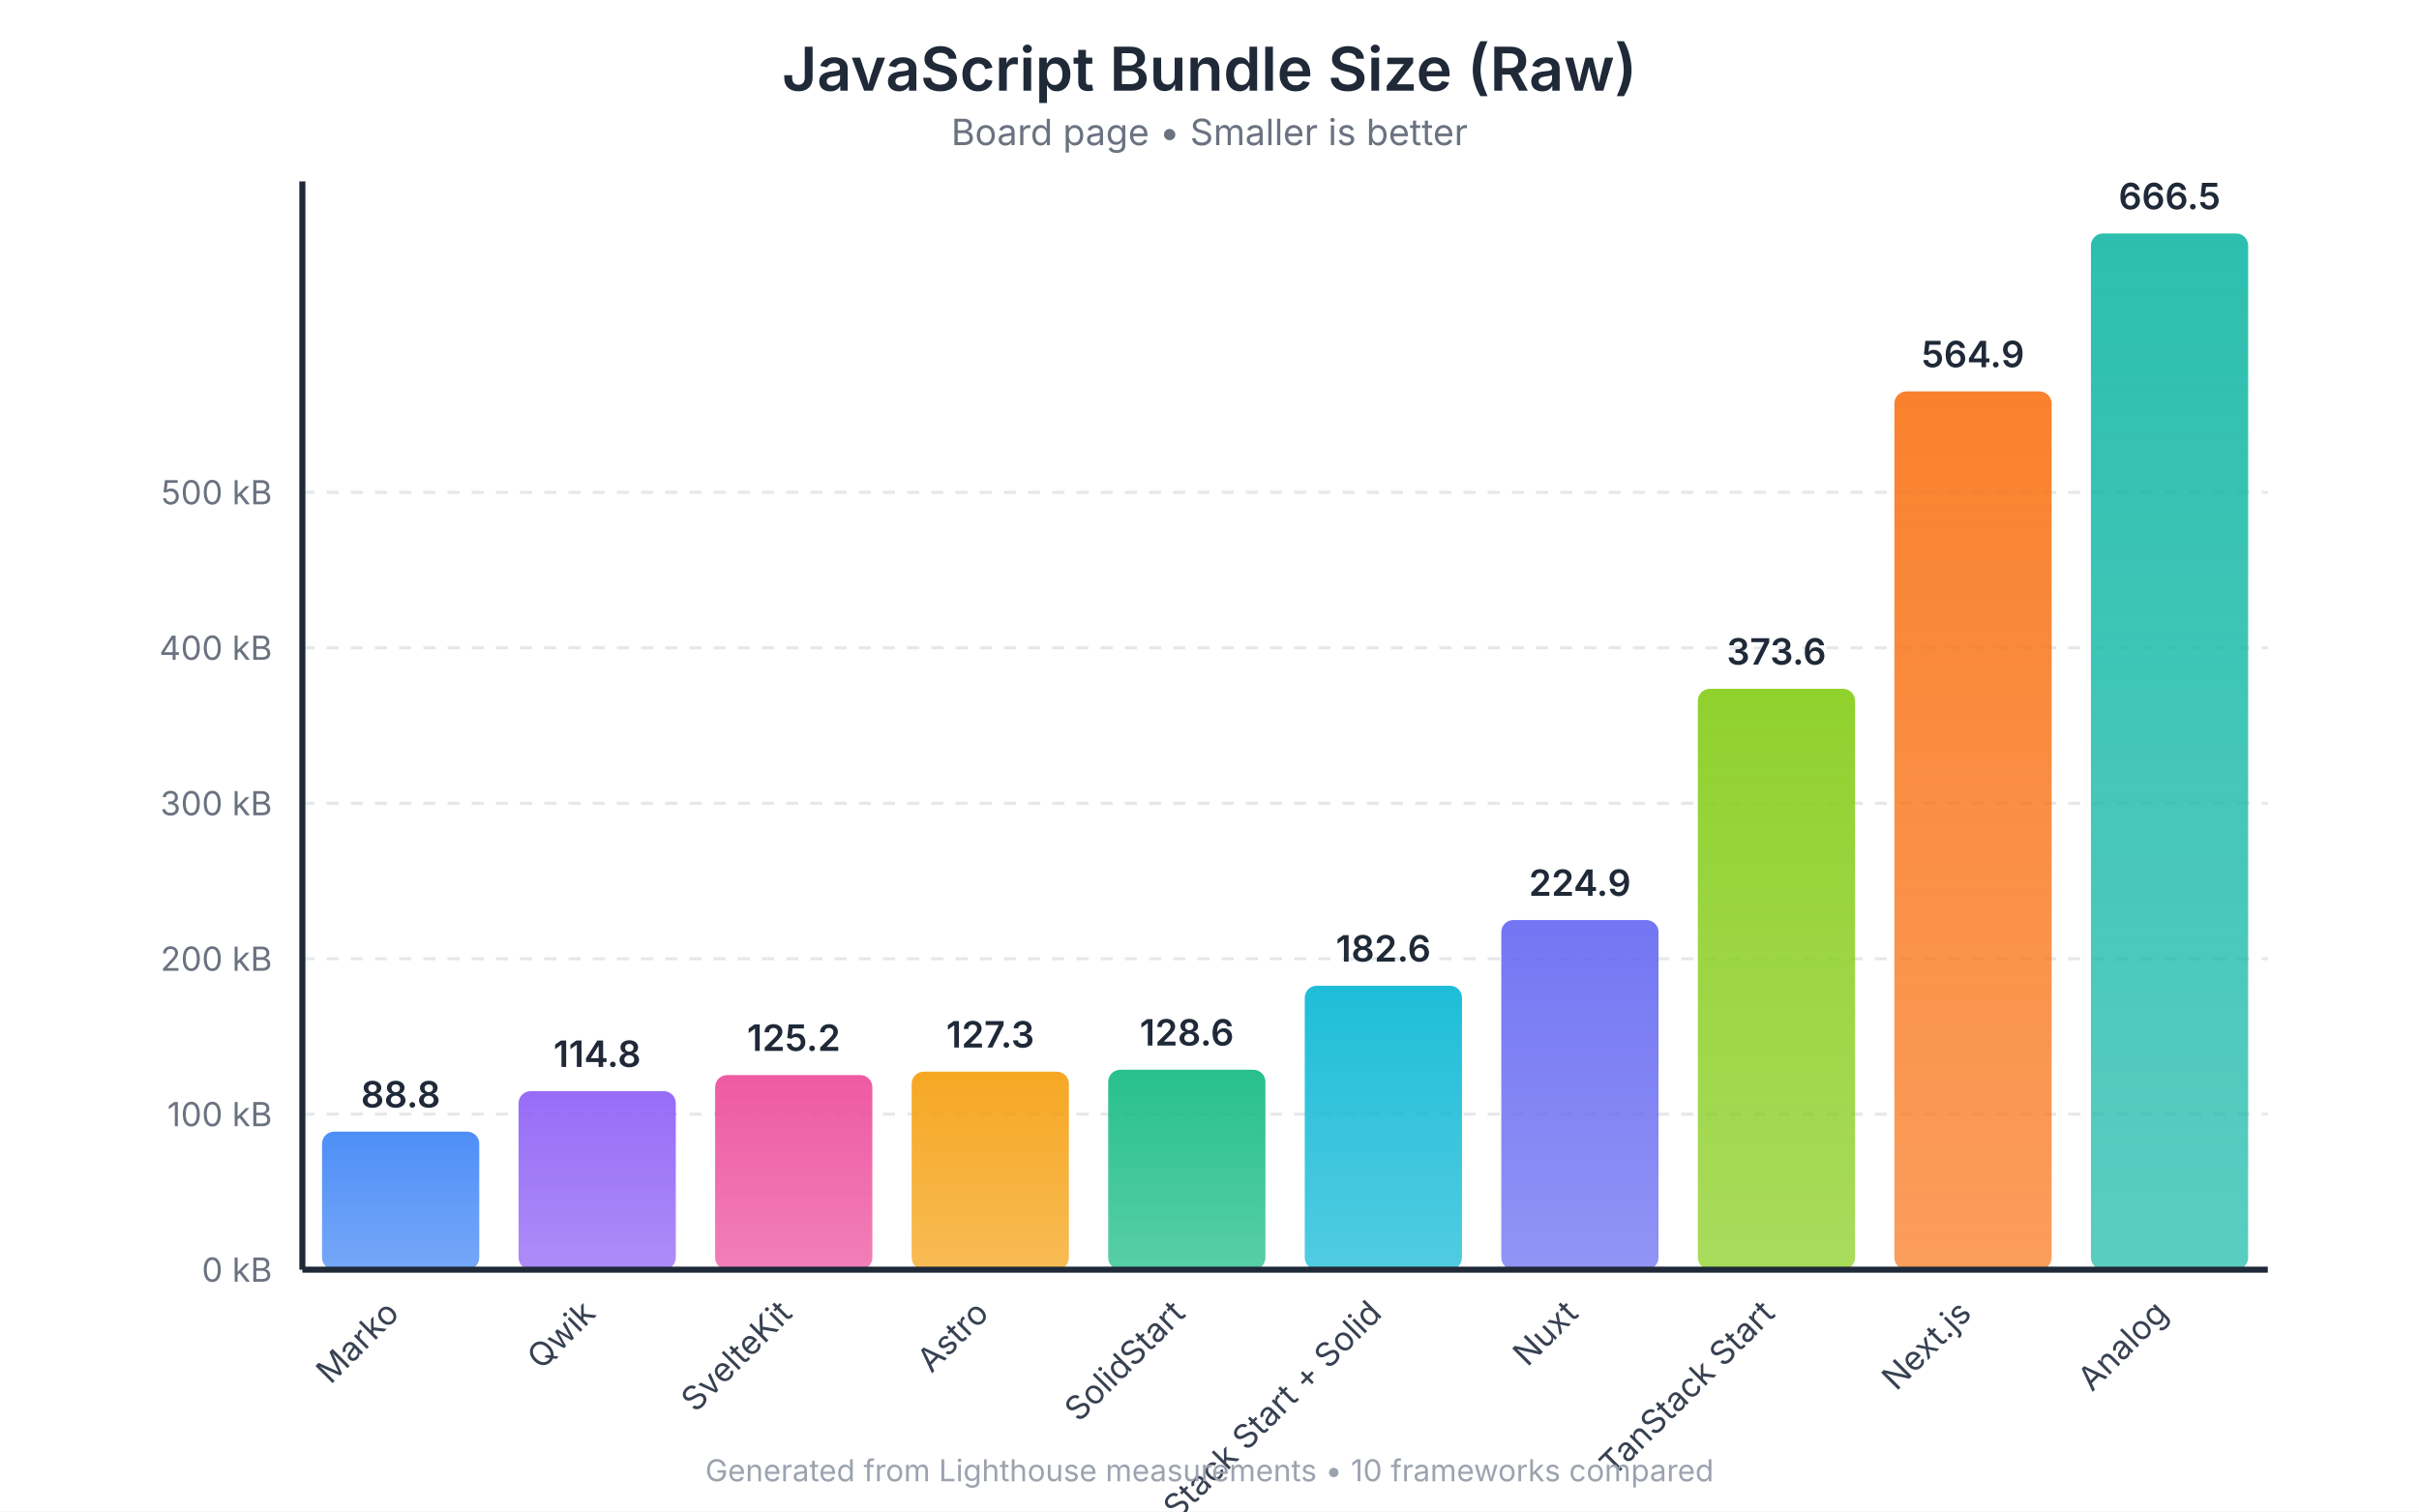
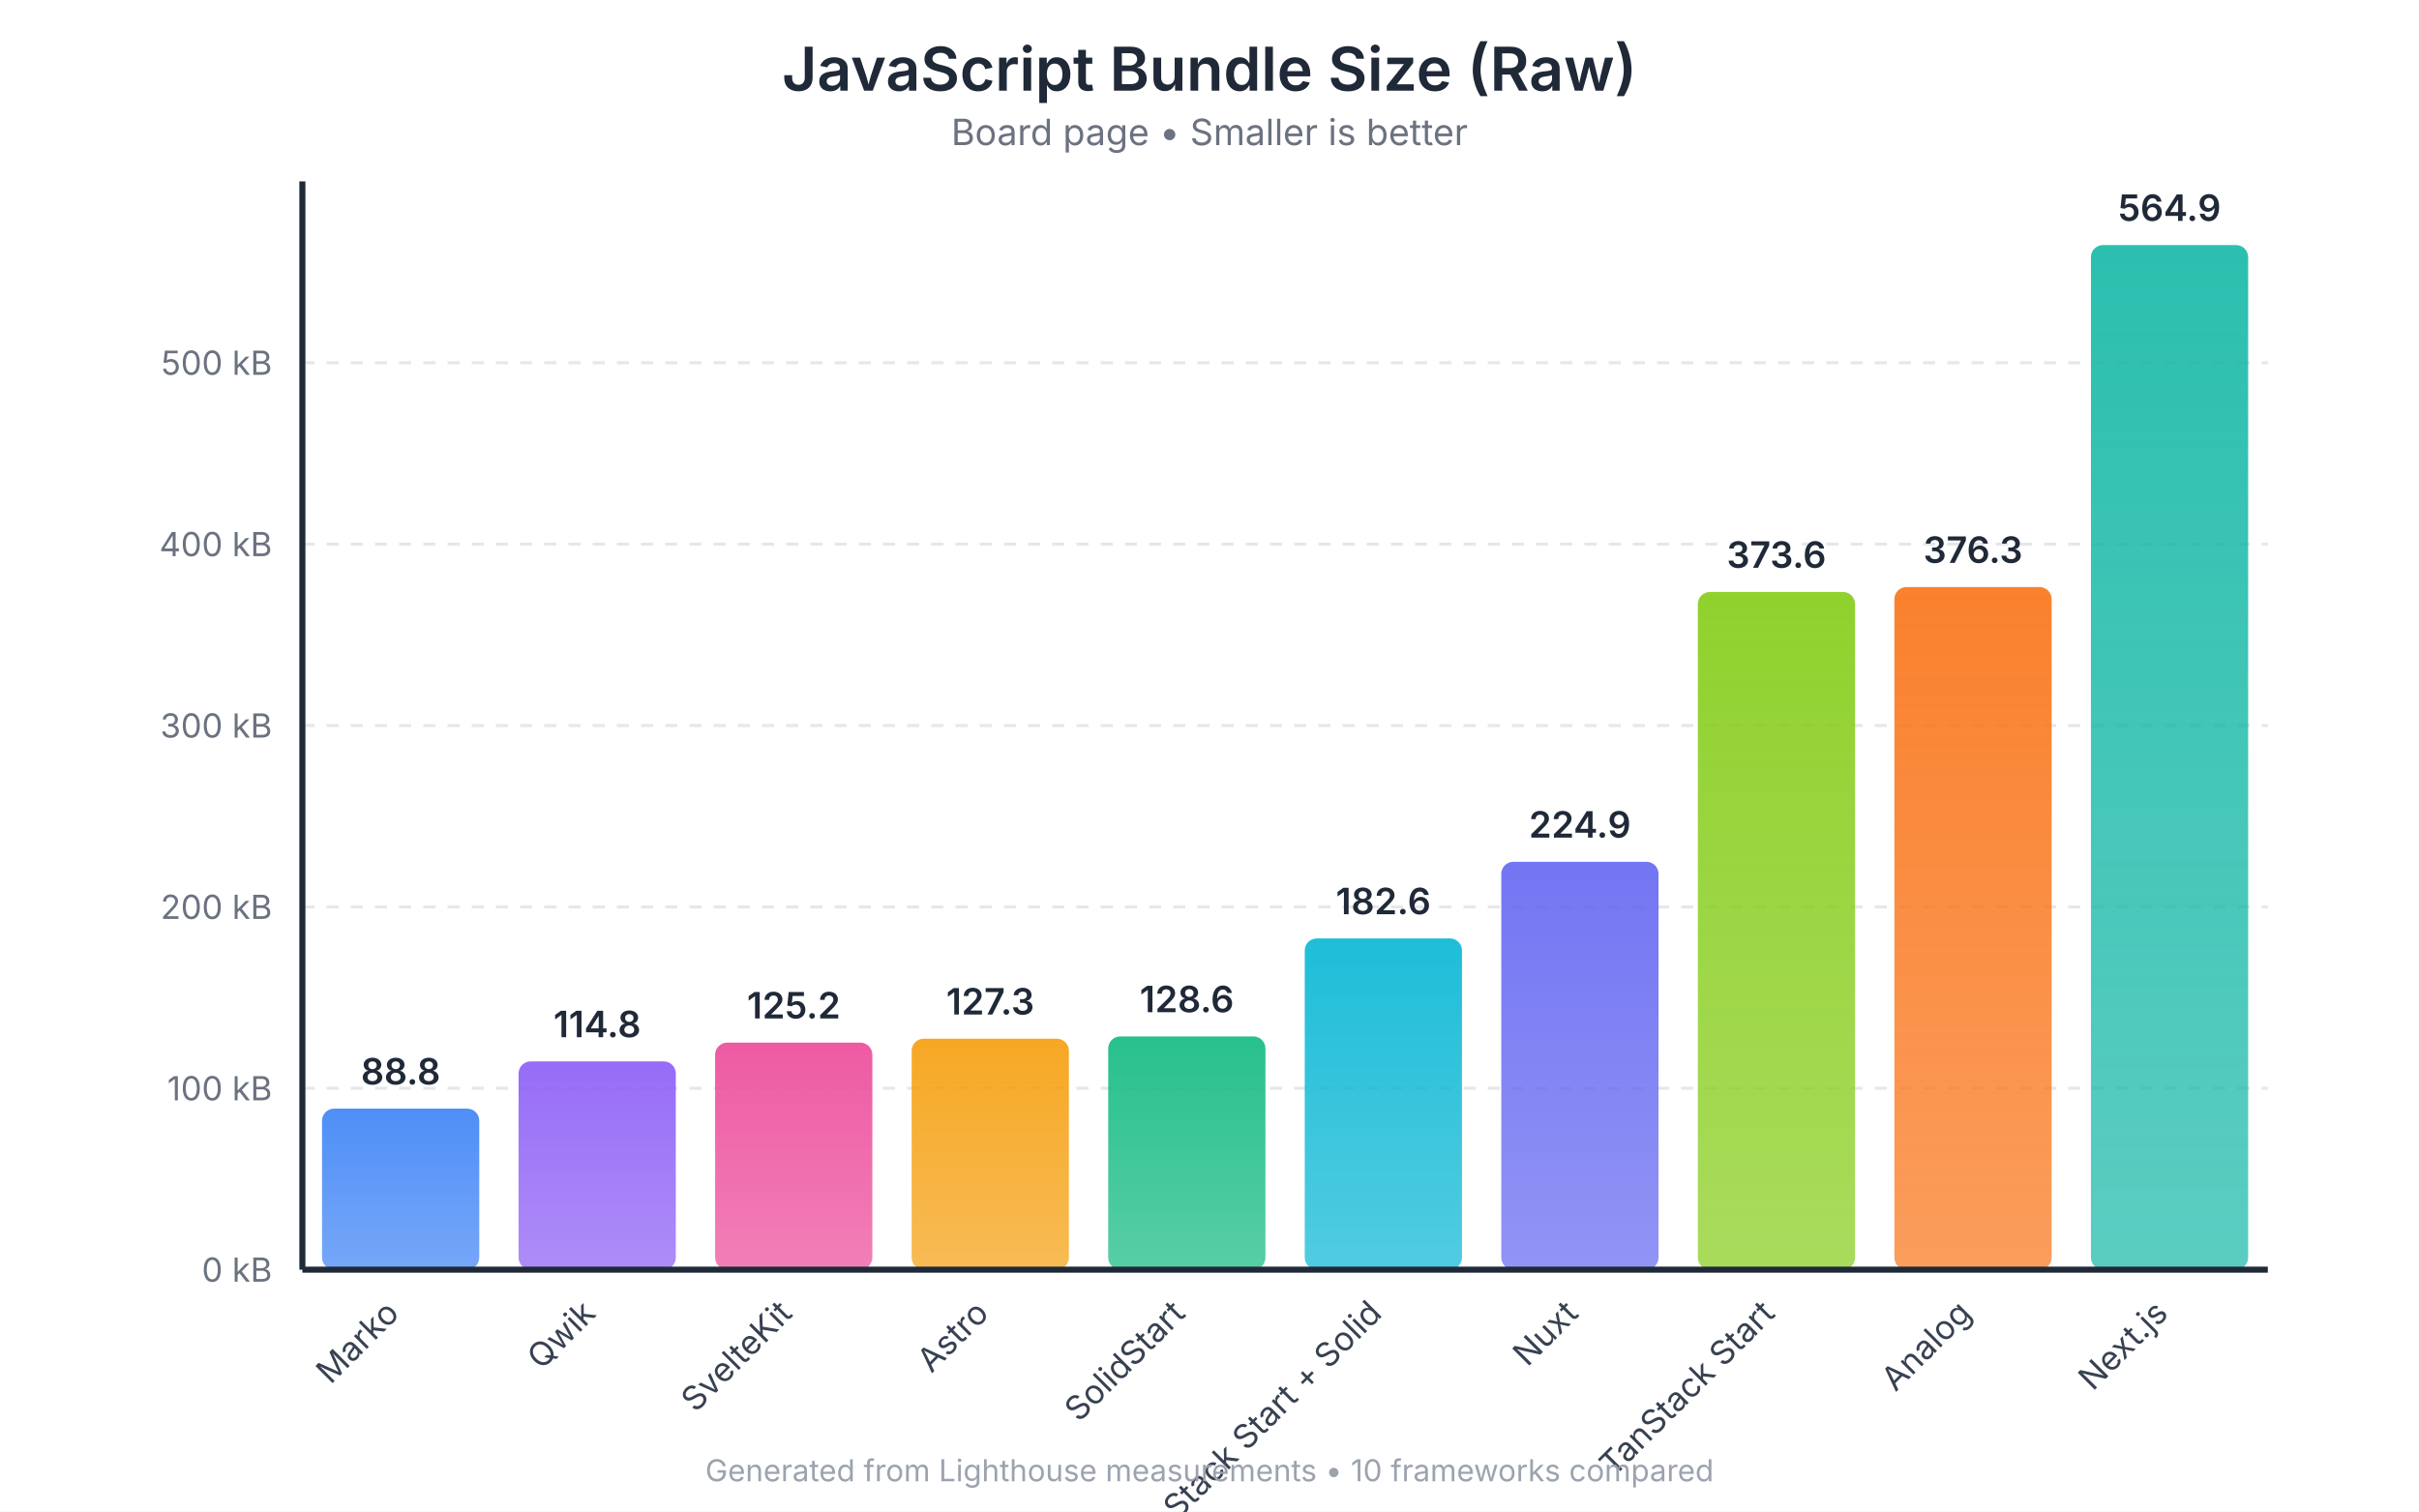
<svg xmlns="http://www.w3.org/2000/svg" viewBox="0 0 800 500" font-family="system-ui, -apple-system, sans-serif">
  <rect width="800" height="500" fill="#ffffff" />
  <text x="400.0" y="30" text-anchor="middle" font-size="20" font-weight="600" fill="#1f2937">
    JavaScript Bundle Size (Raw)
  </text>
  <text x="400.0" y="48" text-anchor="middle" font-size="12" fill="#6b7280">
    Board page • Smaller is better
  </text>
  <g transform="translate(100, 60)">
    <line x1="0" y1="360.0" x2="650" y2="360.0" stroke="#e5e7eb" stroke-width="1" stroke-dasharray="4,4" />
    <text x="-10" y="360.0" text-anchor="end" dominant-baseline="middle" font-size="11" fill="#6b7280">0 kB</text>
-     <line x1="0" y1="308.571" x2="650" y2="308.571" stroke="#e5e7eb" stroke-width="1" stroke-dasharray="4,4" />
-     <text x="-10" y="308.571" text-anchor="end" dominant-baseline="middle" font-size="11" fill="#6b7280">100 kB</text>
-     <line x1="0" y1="257.143" x2="650" y2="257.143" stroke="#e5e7eb" stroke-width="1" stroke-dasharray="4,4" />
-     <text x="-10" y="257.143" text-anchor="end" dominant-baseline="middle" font-size="11" fill="#6b7280">200 kB</text>
-     <line x1="0" y1="205.714" x2="650" y2="205.714" stroke="#e5e7eb" stroke-width="1" stroke-dasharray="4,4" />
-     <text x="-10" y="205.714" text-anchor="end" dominant-baseline="middle" font-size="11" fill="#6b7280">300 kB</text>
-     <line x1="0" y1="154.286" x2="650" y2="154.286" stroke="#e5e7eb" stroke-width="1" stroke-dasharray="4,4" />
-     <text x="-10" y="154.286" text-anchor="end" dominant-baseline="middle" font-size="11" fill="#6b7280">400 kB</text>
-     <line x1="0" y1="102.857" x2="650" y2="102.857" stroke="#e5e7eb" stroke-width="1" stroke-dasharray="4,4" />
-     <text x="-10" y="102.857" text-anchor="end" dominant-baseline="middle" font-size="11" fill="#6b7280">500 kB</text>
+     <line x1="0" y1="300.0" x2="650" y2="300.0" stroke="#e5e7eb" stroke-width="1" stroke-dasharray="4,4" />
+     <text x="-10" y="300.0" text-anchor="end" dominant-baseline="middle" font-size="11" fill="#6b7280">100 kB</text>
+     <line x1="0" y1="240.0" x2="650" y2="240.0" stroke="#e5e7eb" stroke-width="1" stroke-dasharray="4,4" />
+     <text x="-10" y="240.0" text-anchor="end" dominant-baseline="middle" font-size="11" fill="#6b7280">200 kB</text>
+     <line x1="0" y1="180.0" x2="650" y2="180.0" stroke="#e5e7eb" stroke-width="1" stroke-dasharray="4,4" />
+     <text x="-10" y="180.0" text-anchor="end" dominant-baseline="middle" font-size="11" fill="#6b7280">300 kB</text>
+     <line x1="0" y1="120.0" x2="650" y2="120.0" stroke="#e5e7eb" stroke-width="1" stroke-dasharray="4,4" />
+     <text x="-10" y="120.0" text-anchor="end" dominant-baseline="middle" font-size="11" fill="#6b7280">400 kB</text>
+     <line x1="0" y1="60.0" x2="650" y2="60.0" stroke="#e5e7eb" stroke-width="1" stroke-dasharray="4,4" />
+     <text x="-10" y="60.0" text-anchor="end" dominant-baseline="middle" font-size="11" fill="#6b7280">500 kB</text>
    <defs>
      <linearGradient id="grad0" x1="0%" y1="0%" x2="0%" y2="100%">
        <stop offset="0%" style="stop-color:#3b82f6;stop-opacity:0.9" />
        <stop offset="100%" style="stop-color:#3b82f6;stop-opacity:0.7" />
      </linearGradient>
    </defs>
-     <rect x="6.5" y="314.339" width="52.0" height="45.661" fill="url(#grad0)" rx="4" />
-     <text x="32.5" y="306.339" text-anchor="middle" font-size="12" font-weight="600" fill="#1f2937">88.8</text>
+     <rect x="6.5" y="306.729" width="52.0" height="53.271" fill="url(#grad0)" rx="4" />
+     <text x="32.5" y="298.729" text-anchor="middle" font-size="12" font-weight="600" fill="#1f2937">88.8</text>
    <text x="32.5" y="375" text-anchor="end" font-size="11" fill="#374151" transform="rotate(-45, 32.5, 375)">Marko</text>
    <defs>
      <linearGradient id="grad1" x1="0%" y1="0%" x2="0%" y2="100%">
        <stop offset="0%" style="stop-color:#8b5cf6;stop-opacity:0.9" />
        <stop offset="100%" style="stop-color:#8b5cf6;stop-opacity:0.7" />
      </linearGradient>
    </defs>
-     <rect x="71.5" y="300.939" width="52.0" height="59.061" fill="url(#grad1)" rx="4" />
-     <text x="97.5" y="292.939" text-anchor="middle" font-size="12" font-weight="600" fill="#1f2937">114.8</text>
+     <rect x="71.5" y="291.096" width="52.0" height="68.904" fill="url(#grad1)" rx="4" />
+     <text x="97.5" y="283.096" text-anchor="middle" font-size="12" font-weight="600" fill="#1f2937">114.8</text>
    <text x="97.5" y="375" text-anchor="end" font-size="11" fill="#374151" transform="rotate(-45, 97.5, 375)">Qwik</text>
    <defs>
      <linearGradient id="grad2" x1="0%" y1="0%" x2="0%" y2="100%">
        <stop offset="0%" style="stop-color:#ec4899;stop-opacity:0.9" />
        <stop offset="100%" style="stop-color:#ec4899;stop-opacity:0.7" />
      </linearGradient>
    </defs>
-     <rect x="136.5" y="295.618" width="52.0" height="64.382" fill="url(#grad2)" rx="4" />
-     <text x="162.5" y="287.618" text-anchor="middle" font-size="12" font-weight="600" fill="#1f2937">125.2</text>
+     <rect x="136.5" y="284.887" width="52.0" height="75.112" fill="url(#grad2)" rx="4" />
+     <text x="162.5" y="276.887" text-anchor="middle" font-size="12" font-weight="600" fill="#1f2937">125.2</text>
    <text x="162.5" y="375" text-anchor="end" font-size="11" fill="#374151" transform="rotate(-45, 162.5, 375)">SvelteKit</text>
    <defs>
      <linearGradient id="grad3" x1="0%" y1="0%" x2="0%" y2="100%">
        <stop offset="0%" style="stop-color:#f59e0b;stop-opacity:0.9" />
        <stop offset="100%" style="stop-color:#f59e0b;stop-opacity:0.7" />
      </linearGradient>
    </defs>
-     <rect x="201.5" y="294.506" width="52.0" height="65.494" fill="url(#grad3)" rx="4" />
-     <text x="227.5" y="286.506" text-anchor="middle" font-size="12" font-weight="600" fill="#1f2937">127.3</text>
+     <rect x="201.5" y="283.59" width="52.0" height="76.41" fill="url(#grad3)" rx="4" />
+     <text x="227.5" y="275.59" text-anchor="middle" font-size="12" font-weight="600" fill="#1f2937">127.3</text>
    <text x="227.5" y="375" text-anchor="end" font-size="11" fill="#374151" transform="rotate(-45, 227.5, 375)">Astro</text>
    <defs>
      <linearGradient id="grad4" x1="0%" y1="0%" x2="0%" y2="100%">
        <stop offset="0%" style="stop-color:#10b981;stop-opacity:0.9" />
        <stop offset="100%" style="stop-color:#10b981;stop-opacity:0.7" />
      </linearGradient>
    </defs>
-     <rect x="266.5" y="293.86" width="52.0" height="66.14" fill="url(#grad4)" rx="4" />
-     <text x="292.5" y="285.86" text-anchor="middle" font-size="12" font-weight="600" fill="#1f2937">128.6</text>
+     <rect x="266.5" y="282.837" width="52.0" height="77.163" fill="url(#grad4)" rx="4" />
+     <text x="292.5" y="274.837" text-anchor="middle" font-size="12" font-weight="600" fill="#1f2937">128.6</text>
    <text x="292.5" y="375" text-anchor="end" font-size="11" fill="#374151" transform="rotate(-45, 292.5, 375)">SolidStart</text>
    <defs>
      <linearGradient id="grad5" x1="0%" y1="0%" x2="0%" y2="100%">
        <stop offset="0%" style="stop-color:#06b6d4;stop-opacity:0.9" />
        <stop offset="100%" style="stop-color:#06b6d4;stop-opacity:0.7" />
      </linearGradient>
    </defs>
-     <rect x="331.5" y="266.071" width="52.0" height="93.929" fill="url(#grad5)" rx="4" />
-     <text x="357.5" y="258.071" text-anchor="middle" font-size="12" font-weight="600" fill="#1f2937">182.6</text>
+     <rect x="331.5" y="250.416" width="52.0" height="109.584" fill="url(#grad5)" rx="4" />
+     <text x="357.5" y="242.416" text-anchor="middle" font-size="12" font-weight="600" fill="#1f2937">182.6</text>
    <text x="357.5" y="375" text-anchor="end" font-size="11" fill="#374151" transform="rotate(-45, 357.5, 375)">TanStack Start + Solid</text>
    <defs>
      <linearGradient id="grad6" x1="0%" y1="0%" x2="0%" y2="100%">
        <stop offset="0%" style="stop-color:#6366f1;stop-opacity:0.9" />
        <stop offset="100%" style="stop-color:#6366f1;stop-opacity:0.7" />
      </linearGradient>
    </defs>
-     <rect x="396.5" y="244.348" width="52.0" height="115.652" fill="url(#grad6)" rx="4" />
-     <text x="422.5" y="236.348" text-anchor="middle" font-size="12" font-weight="600" fill="#1f2937">224.9</text>
+     <rect x="396.5" y="225.073" width="52.0" height="134.927" fill="url(#grad6)" rx="4" />
+     <text x="422.5" y="217.073" text-anchor="middle" font-size="12" font-weight="600" fill="#1f2937">224.9</text>
    <text x="422.5" y="375" text-anchor="end" font-size="11" fill="#374151" transform="rotate(-45, 422.5, 375)">Nuxt</text>
    <defs>
      <linearGradient id="grad7" x1="0%" y1="0%" x2="0%" y2="100%">
        <stop offset="0%" style="stop-color:#84cc16;stop-opacity:0.9" />
        <stop offset="100%" style="stop-color:#84cc16;stop-opacity:0.7" />
      </linearGradient>
    </defs>
-     <rect x="461.5" y="167.841" width="52.0" height="192.159" fill="url(#grad7)" rx="4" />
-     <text x="487.5" y="159.841" text-anchor="middle" font-size="12" font-weight="600" fill="#1f2937">373.6</text>
+     <rect x="461.5" y="135.815" width="52.0" height="224.185" fill="url(#grad7)" rx="4" />
+     <text x="487.5" y="127.815" text-anchor="middle" font-size="12" font-weight="600" fill="#1f2937">373.6</text>
    <text x="487.5" y="375" text-anchor="end" font-size="11" fill="#374151" transform="rotate(-45, 487.5, 375)">TanStack Start</text>
    <defs>
      <linearGradient id="grad8" x1="0%" y1="0%" x2="0%" y2="100%">
        <stop offset="0%" style="stop-color:#f97316;stop-opacity:0.9" />
        <stop offset="100%" style="stop-color:#f97316;stop-opacity:0.7" />
      </linearGradient>
    </defs>
-     <rect x="526.5" y="69.477" width="52.0" height="290.523" fill="url(#grad8)" rx="4" />
-     <text x="552.5" y="61.477" text-anchor="middle" font-size="12" font-weight="600" fill="#1f2937">564.9</text>
-     <text x="552.5" y="375" text-anchor="end" font-size="11" fill="#374151" transform="rotate(-45, 552.5, 375)">Next.js</text>
+     <rect x="526.5" y="134.193" width="52.0" height="225.807" fill="url(#grad8)" rx="4" />
+     <text x="552.5" y="126.193" text-anchor="middle" font-size="12" font-weight="600" fill="#1f2937">376.3</text>
+     <text x="552.5" y="375" text-anchor="end" font-size="11" fill="#374151" transform="rotate(-45, 552.5, 375)">Analog</text>
    <defs>
      <linearGradient id="grad9" x1="0%" y1="0%" x2="0%" y2="100%">
        <stop offset="0%" style="stop-color:#14b8a6;stop-opacity:0.9" />
        <stop offset="100%" style="stop-color:#14b8a6;stop-opacity:0.7" />
      </linearGradient>
    </defs>
-     <rect x="591.5" y="17.217" width="52.0" height="342.783" fill="url(#grad9)" rx="4" />
-     <text x="617.5" y="9.217" text-anchor="middle" font-size="12" font-weight="600" fill="#1f2937">666.5</text>
-     <text x="617.5" y="375" text-anchor="end" font-size="11" fill="#374151" transform="rotate(-45, 617.5, 375)">Analog</text>
+     <rect x="591.5" y="21.057" width="52.0" height="338.943" fill="url(#grad9)" rx="4" />
+     <text x="617.5" y="13.057" text-anchor="middle" font-size="12" font-weight="600" fill="#1f2937">564.9</text>
+     <text x="617.5" y="375" text-anchor="end" font-size="11" fill="#374151" transform="rotate(-45, 617.5, 375)">Next.js</text>
    <line x1="0" y1="360" x2="650" y2="360" stroke="#1f2937" stroke-width="2" />
    <line x1="0" y1="0" x2="0" y2="360" stroke="#1f2937" stroke-width="2" />
  </g>
  <text x="400.0" y="490" text-anchor="middle" font-size="10" fill="#9ca3af">
    Generated from Lighthouse measurements • 10 frameworks compared
  </text>
</svg>
